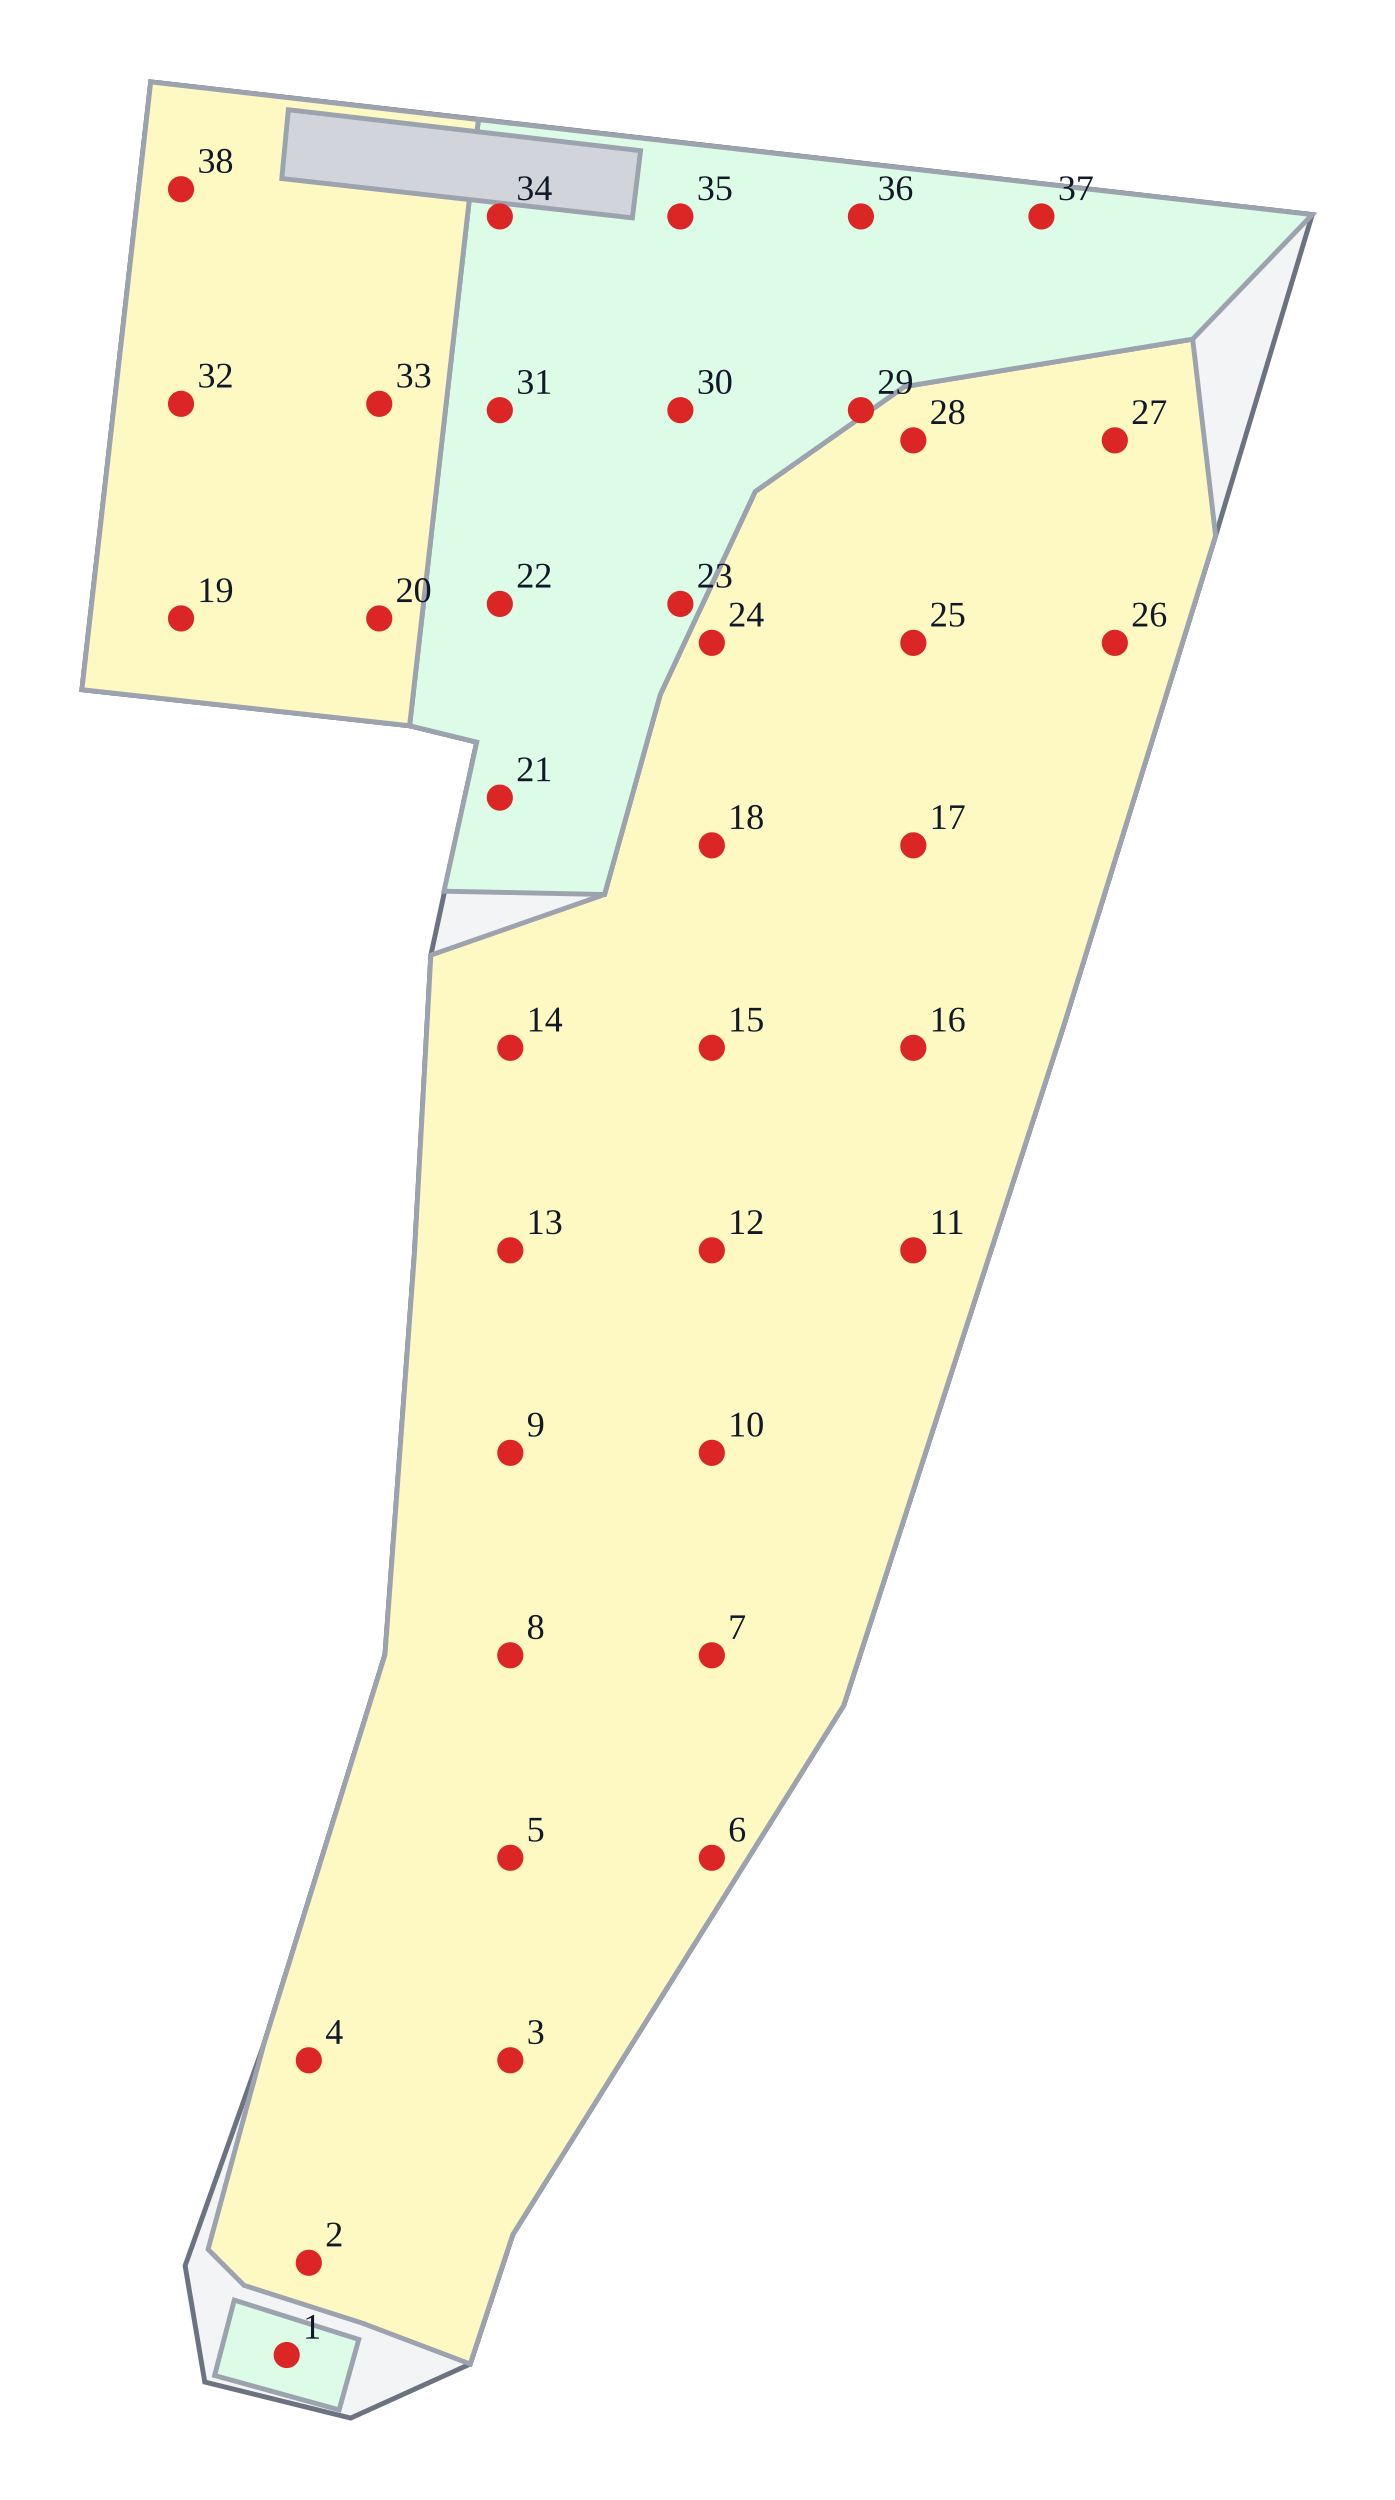
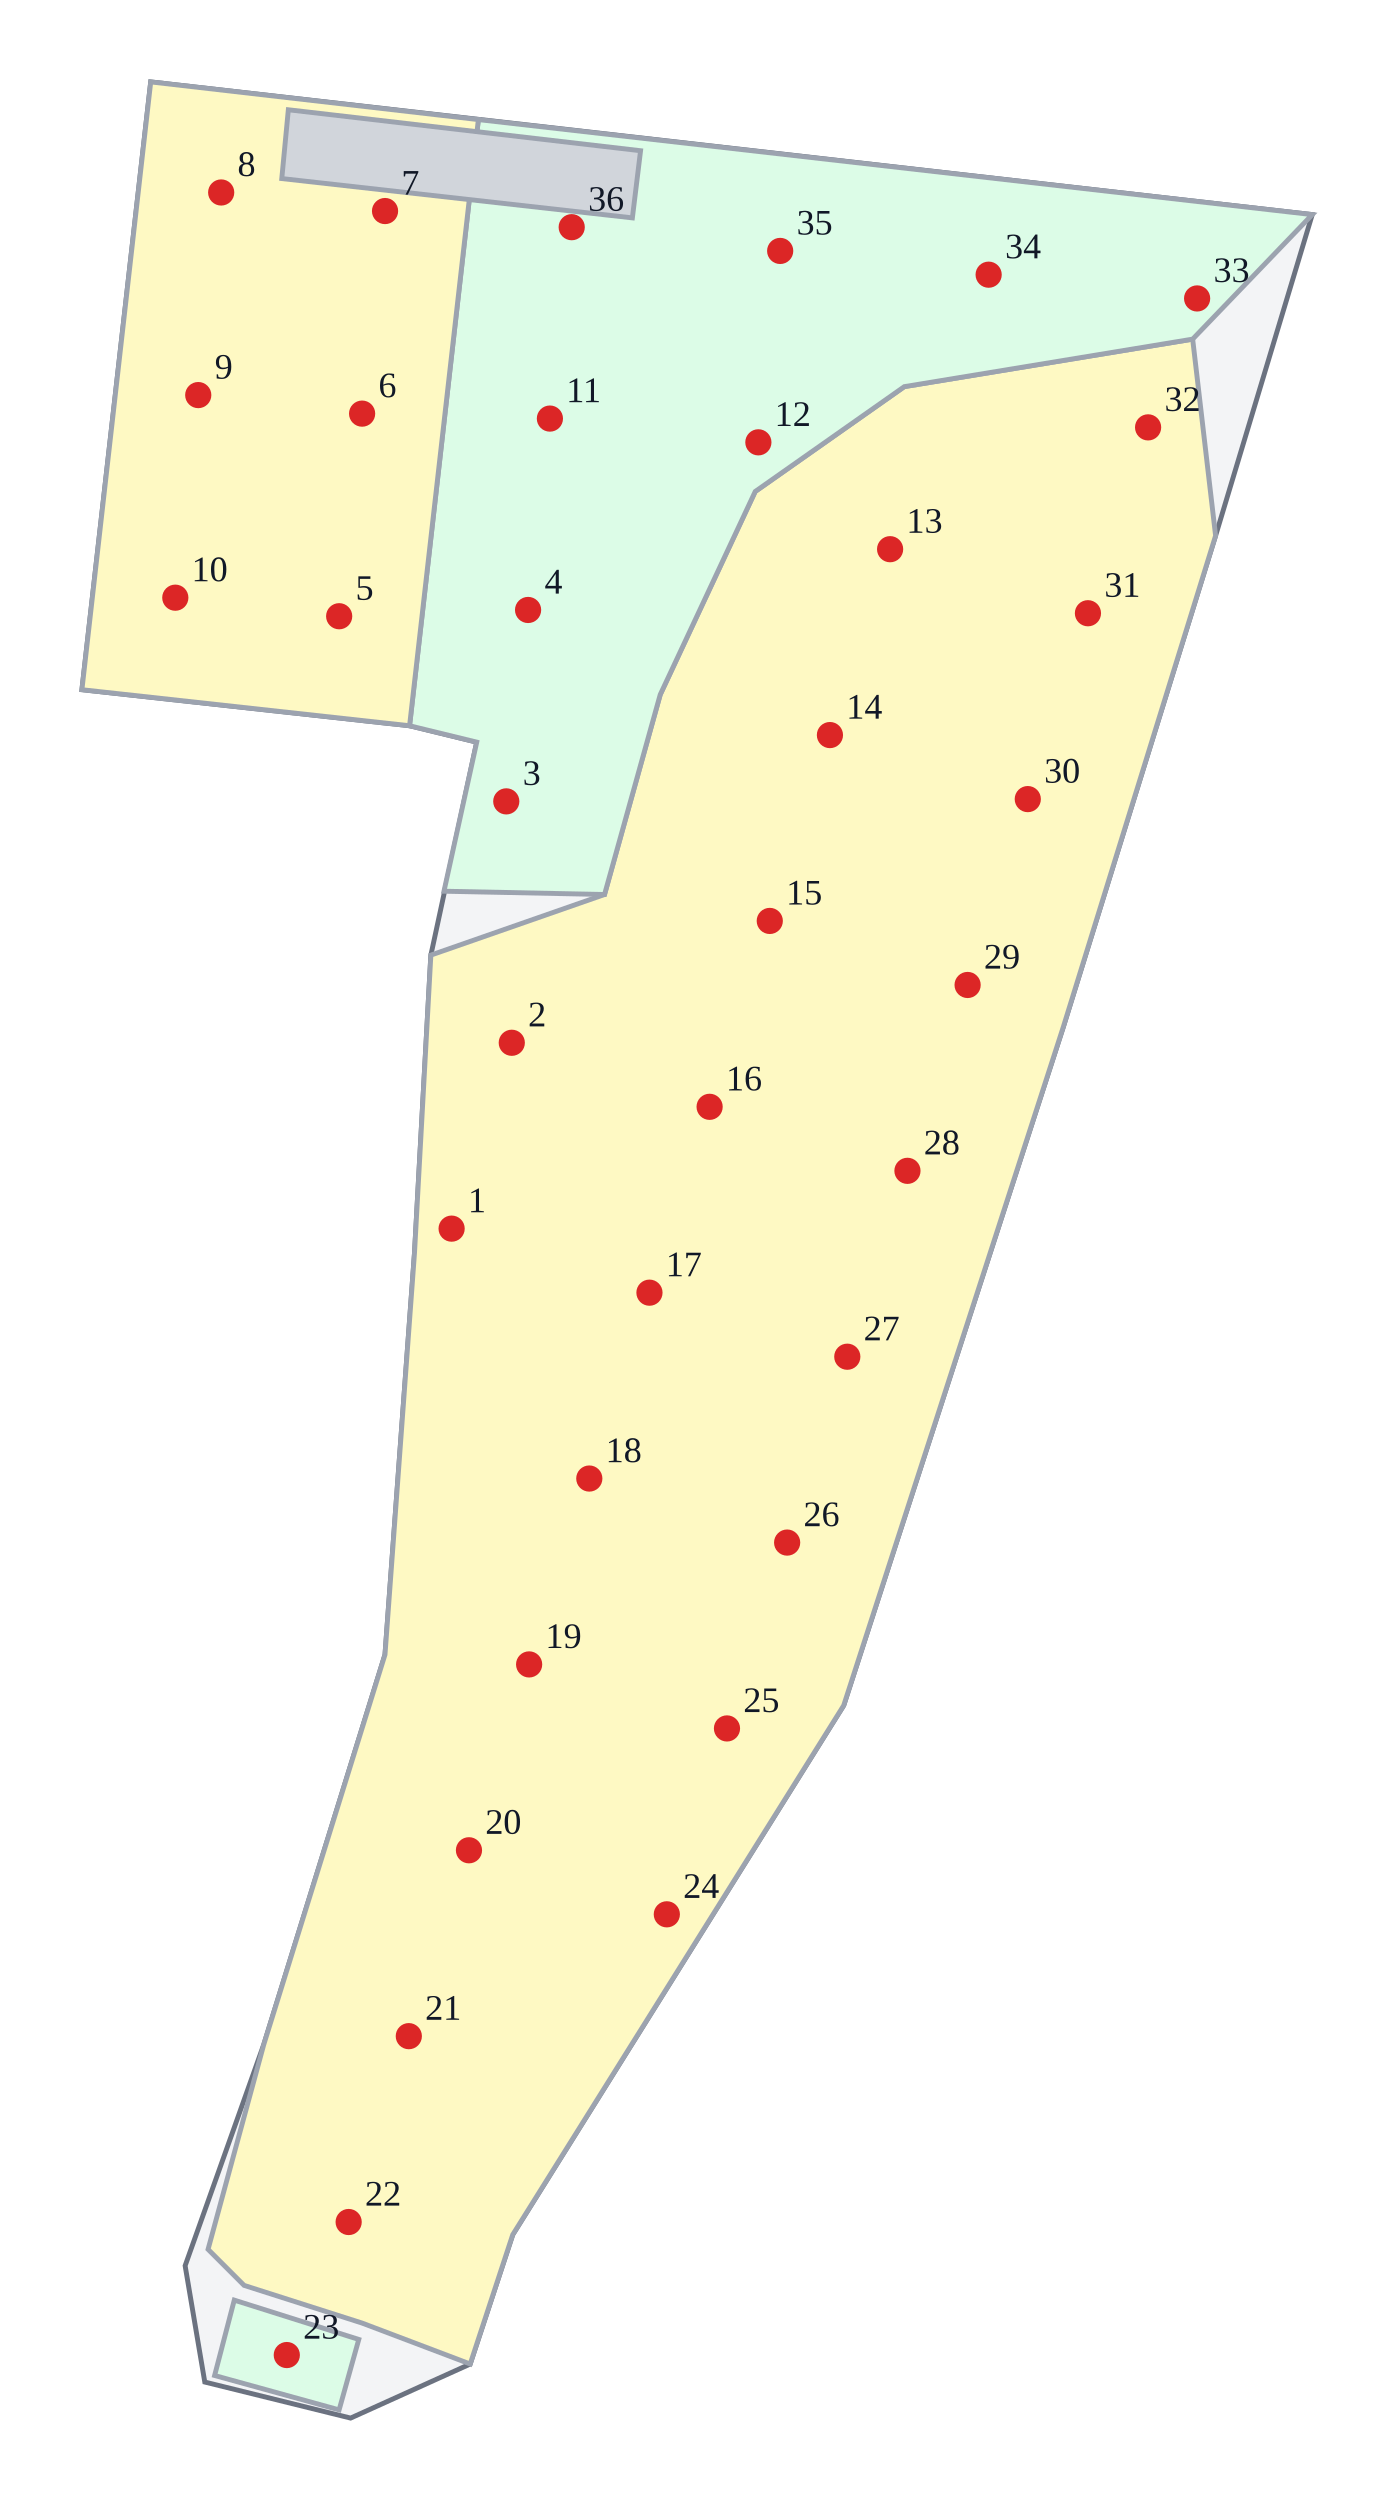
<svg xmlns="http://www.w3.org/2000/svg" viewBox="70.5 -97.9 85.1 152.6">
  <polygon points="75.5,-55.8 95.5,-53.6 99.6,-52.6 96.8,-39.6 95.8,-21.4 94,3.1 86.6,26.9 81.8,40.4 83,47.5 91.9,49.7 99.2,46.4 101.8,38.5 122,6.2 135.4,-35.2 144.7,-65.2 150.6,-84.8 79.7,-92.9" fill="#f3f4f6" stroke="#6b7280" stroke-width="0.3" />
  <polygon points="125.7,-74.3 116.6,-67.9 110.8,-55.5 107.4,-43.3 96.8,-39.6 95.8,-21.4 94,3.1 86.6,26.9 83.2,39.4 85.4,41.6 92.6,43.9 99.2,46.4 101.8,38.5 122,6.2 135.4,-35.2 144.7,-65.2 143.3,-77.2" fill="#fef9c3" stroke="#9ca3af" stroke-width="0.3" />
  <polygon points="95.5,-53.6 99.6,-52.6 97.6,-43.5 107.4,-43.3 110.8,-55.5 116.6,-67.9 125.7,-74.3 143.3,-77.2 150.6,-84.8 99.7,-90.6" fill="#dcfce7" stroke="#9ca3af" stroke-width="0.3" />
  <polygon points="75.5,-55.8 95.5,-53.6 99.7,-90.6 79.7,-92.9" fill="#fef9c3" stroke="#9ca3af" stroke-width="0.3" />
  <polygon points="83.6,47.1 91.2,49.2 92.4,44.9 84.8,42.5" fill="#dcfce7" stroke="#9ca3af" stroke-width="0.3" />
  <polygon points="87.7,-87 109.1,-84.6 109.6,-88.7 88.1,-91.2" fill="#d1d5db" stroke="#9ca3af" stroke-width="0.3" />
-   <circle cx="88" cy="45.85" r="0.8" fill="#dc2626" />
-   <text x="89" y="44.85" font-size="2.2" fill="#111827">1</text>
-   <circle cx="89.35" cy="40.22" r="0.8" fill="#dc2626" />
-   <text x="90.35" y="39.22" font-size="2.2" fill="#111827">2</text>
-   <circle cx="101.65" cy="27.86" r="0.8" fill="#dc2626" />
-   <text x="102.65" y="26.86" font-size="2.2" fill="#111827">3</text>
-   <circle cx="89.35" cy="27.86" r="0.8" fill="#dc2626" />
-   <text x="90.35" y="26.86" font-size="2.2" fill="#111827">4</text>
-   <circle cx="101.65" cy="15.5" r="0.8" fill="#dc2626" />
-   <text x="102.65" y="14.5" font-size="2.2" fill="#111827">5</text>
-   <circle cx="113.95" cy="15.5" r="0.8" fill="#dc2626" />
-   <text x="114.95" y="14.5" font-size="2.2" fill="#111827">6</text>
-   <circle cx="113.95" cy="3.14" r="0.8" fill="#dc2626" />
-   <text x="114.95" y="2.14" font-size="2.2" fill="#111827">7</text>
-   <circle cx="101.65" cy="3.14" r="0.8" fill="#dc2626" />
-   <text x="102.65" y="2.14" font-size="2.2" fill="#111827">8</text>
-   <circle cx="101.65" cy="-9.22" r="0.8" fill="#dc2626" />
-   <text x="102.65" y="-10.22" font-size="2.2" fill="#111827">9</text>
-   <circle cx="113.95" cy="-9.22" r="0.8" fill="#dc2626" />
-   <text x="114.95" y="-10.22" font-size="2.2" fill="#111827">10</text>
-   <circle cx="126.25" cy="-21.58" r="0.8" fill="#dc2626" />
-   <text x="127.25" y="-22.58" font-size="2.2" fill="#111827">11</text>
-   <circle cx="113.95" cy="-21.58" r="0.8" fill="#dc2626" />
-   <text x="114.95" y="-22.58" font-size="2.2" fill="#111827">12</text>
-   <circle cx="101.65" cy="-21.58" r="0.8" fill="#dc2626" />
-   <text x="102.65" y="-22.58" font-size="2.2" fill="#111827">13</text>
-   <circle cx="101.65" cy="-33.94" r="0.8" fill="#dc2626" />
-   <text x="102.65" y="-34.94" font-size="2.2" fill="#111827">14</text>
-   <circle cx="113.95" cy="-33.94" r="0.8" fill="#dc2626" />
-   <text x="114.95" y="-34.94" font-size="2.2" fill="#111827">15</text>
-   <circle cx="126.25" cy="-33.94" r="0.8" fill="#dc2626" />
-   <text x="127.25" y="-34.94" font-size="2.2" fill="#111827">16</text>
-   <circle cx="126.25" cy="-46.3" r="0.8" fill="#dc2626" />
-   <text x="127.25" y="-47.3" font-size="2.2" fill="#111827">17</text>
-   <circle cx="113.95" cy="-46.3" r="0.8" fill="#dc2626" />
-   <text x="114.95" y="-47.3" font-size="2.2" fill="#111827">18</text>
-   <circle cx="81.55" cy="-60.15" r="0.8" fill="#dc2626" />
-   <text x="82.55" y="-61.15" font-size="2.2" fill="#111827">19</text>
-   <circle cx="93.65" cy="-60.15" r="0.8" fill="#dc2626" />
-   <text x="94.65" y="-61.15" font-size="2.2" fill="#111827">20</text>
-   <circle cx="101.01" cy="-49.213" r="0.8" fill="#dc2626" />
-   <text x="102.01" y="-50.213" font-size="2.2" fill="#111827">21</text>
-   <circle cx="101.01" cy="-61.038" r="0.8" fill="#dc2626" />
-   <text x="102.01" y="-62.038" font-size="2.2" fill="#111827">22</text>
-   <circle cx="112.03" cy="-61.038" r="0.8" fill="#dc2626" />
-   <text x="113.03" y="-62.038" font-size="2.2" fill="#111827">23</text>
-   <circle cx="113.95" cy="-58.66" r="0.8" fill="#dc2626" />
-   <text x="114.95" y="-59.66" font-size="2.2" fill="#111827">24</text>
-   <circle cx="126.25" cy="-58.66" r="0.8" fill="#dc2626" />
-   <text x="127.25" y="-59.66" font-size="2.2" fill="#111827">25</text>
-   <circle cx="138.55" cy="-58.66" r="0.8" fill="#dc2626" />
-   <text x="139.55" y="-59.66" font-size="2.2" fill="#111827">26</text>
-   <circle cx="138.55" cy="-71.02" r="0.8" fill="#dc2626" />
-   <text x="139.55" y="-72.02" font-size="2.2" fill="#111827">27</text>
-   <circle cx="126.25" cy="-71.02" r="0.8" fill="#dc2626" />
-   <text x="127.25" y="-72.02" font-size="2.2" fill="#111827">28</text>
-   <circle cx="123.05" cy="-72.863" r="0.8" fill="#dc2626" />
-   <text x="124.05" y="-73.863" font-size="2.2" fill="#111827">29</text>
-   <circle cx="112.03" cy="-72.863" r="0.8" fill="#dc2626" />
-   <text x="113.03" y="-73.863" font-size="2.2" fill="#111827">30</text>
-   <circle cx="101.01" cy="-72.863" r="0.8" fill="#dc2626" />
-   <text x="102.01" y="-73.863" font-size="2.2" fill="#111827">31</text>
-   <circle cx="81.55" cy="-73.25" r="0.8" fill="#dc2626" />
-   <text x="82.55" y="-74.25" font-size="2.2" fill="#111827">32</text>
-   <circle cx="93.65" cy="-73.25" r="0.8" fill="#dc2626" />
-   <text x="94.65" y="-74.25" font-size="2.2" fill="#111827">33</text>
-   <circle cx="101.01" cy="-84.688" r="0.8" fill="#dc2626" />
-   <text x="102.01" y="-85.688" font-size="2.2" fill="#111827">34</text>
-   <circle cx="112.03" cy="-84.688" r="0.8" fill="#dc2626" />
-   <text x="113.03" y="-85.688" font-size="2.2" fill="#111827">35</text>
-   <circle cx="123.05" cy="-84.688" r="0.8" fill="#dc2626" />
-   <text x="124.05" y="-85.688" font-size="2.2" fill="#111827">36</text>
-   <circle cx="134.07" cy="-84.688" r="0.8" fill="#dc2626" />
-   <text x="135.07" y="-85.688" font-size="2.2" fill="#111827">37</text>
-   <circle cx="81.55" cy="-86.35" r="0.8" fill="#dc2626" />
-   <text x="82.55" y="-87.35" font-size="2.2" fill="#111827">38</text>
+   <circle cx="98.067" cy="-22.904" r="0.8" fill="#dc2626" />
+   <text x="99.067" y="-23.904" font-size="2.2" fill="#111827">1</text>
+   <circle cx="101.739" cy="-34.249" r="0.8" fill="#dc2626" />
+   <text x="102.739" y="-35.249" font-size="2.2" fill="#111827">2</text>
+   <circle cx="101.403" cy="-48.984" r="0.8" fill="#dc2626" />
+   <text x="102.403" y="-49.984" font-size="2.2" fill="#111827">3</text>
+   <circle cx="102.734" cy="-60.667" r="0.8" fill="#dc2626" />
+   <text x="103.734" y="-61.667" font-size="2.2" fill="#111827">4</text>
+   <circle cx="91.203" cy="-60.285" r="0.8" fill="#dc2626" />
+   <text x="92.203" y="-61.285" font-size="2.2" fill="#111827">5</text>
+   <circle cx="92.603" cy="-72.652" r="0.8" fill="#dc2626" />
+   <text x="93.603" y="-73.652" font-size="2.2" fill="#111827">6</text>
+   <circle cx="94.003" cy="-85.018" r="0.8" fill="#dc2626" />
+   <text x="95.003" y="-86.018" font-size="2.2" fill="#111827">7</text>
+   <circle cx="84.001" cy="-86.151" r="0.8" fill="#dc2626" />
+   <text x="85.001" y="-87.151" font-size="2.2" fill="#111827">8</text>
+   <circle cx="82.601" cy="-73.784" r="0.8" fill="#dc2626" />
+   <text x="83.601" y="-74.784" font-size="2.2" fill="#111827">9</text>
+   <circle cx="81.201" cy="-61.417" r="0.8" fill="#dc2626" />
+   <text x="82.201" y="-62.417" font-size="2.2" fill="#111827">10</text>
+   <circle cx="104.066" cy="-72.35" r="0.8" fill="#dc2626" />
+   <text x="105.066" y="-73.35" font-size="2.2" fill="#111827">11</text>
+   <circle cx="116.791" cy="-70.9" r="0.8" fill="#dc2626" />
+   <text x="117.791" y="-71.9" font-size="2.2" fill="#111827">12</text>
+   <circle cx="124.832" cy="-64.377" r="0.8" fill="#dc2626" />
+   <text x="125.832" y="-65.377" font-size="2.2" fill="#111827">13</text>
+   <circle cx="121.159" cy="-53.031" r="0.8" fill="#dc2626" />
+   <text x="122.159" y="-54.031" font-size="2.2" fill="#111827">14</text>
+   <circle cx="117.487" cy="-41.686" r="0.8" fill="#dc2626" />
+   <text x="118.487" y="-42.686" font-size="2.2" fill="#111827">15</text>
+   <circle cx="113.815" cy="-30.34" r="0.8" fill="#dc2626" />
+   <text x="114.815" y="-31.34" font-size="2.2" fill="#111827">16</text>
+   <circle cx="110.143" cy="-18.995" r="0.8" fill="#dc2626" />
+   <text x="111.143" y="-19.995" font-size="2.2" fill="#111827">17</text>
+   <circle cx="106.471" cy="-7.65" r="0.8" fill="#dc2626" />
+   <text x="107.471" y="-8.65" font-size="2.2" fill="#111827">18</text>
+   <circle cx="102.798" cy="3.696" r="0.8" fill="#dc2626" />
+   <text x="103.798" y="2.696" font-size="2.2" fill="#111827">19</text>
+   <circle cx="99.126" cy="15.041" r="0.8" fill="#dc2626" />
+   <text x="100.126" y="14.041" font-size="2.2" fill="#111827">20</text>
+   <circle cx="95.454" cy="26.387" r="0.8" fill="#dc2626" />
+   <text x="96.454" y="25.387" font-size="2.2" fill="#111827">21</text>
+   <circle cx="91.782" cy="37.732" r="0.8" fill="#dc2626" />
+   <text x="92.782" y="36.732" font-size="2.2" fill="#111827">22</text>
+   <circle cx="88.006" cy="45.852" r="0.8" fill="#dc2626" />
+   <text x="89.006" y="44.852" font-size="2.2" fill="#111827">23</text>
+   <circle cx="111.203" cy="18.95" r="0.8" fill="#dc2626" />
+   <text x="112.203" y="17.95" font-size="2.2" fill="#111827">24</text>
+   <circle cx="114.875" cy="7.604" r="0.8" fill="#dc2626" />
+   <text x="115.875" y="6.604" font-size="2.2" fill="#111827">25</text>
+   <circle cx="118.547" cy="-3.741" r="0.8" fill="#dc2626" />
+   <text x="119.547" y="-4.741" font-size="2.2" fill="#111827">26</text>
+   <circle cx="122.219" cy="-15.086" r="0.8" fill="#dc2626" />
+   <text x="123.219" y="-16.086" font-size="2.2" fill="#111827">27</text>
+   <circle cx="125.891" cy="-26.432" r="0.8" fill="#dc2626" />
+   <text x="126.891" y="-27.432" font-size="2.2" fill="#111827">28</text>
+   <circle cx="129.563" cy="-37.777" r="0.8" fill="#dc2626" />
+   <text x="130.563" y="-38.777" font-size="2.2" fill="#111827">29</text>
+   <circle cx="133.236" cy="-49.123" r="0.8" fill="#dc2626" />
+   <text x="134.236" y="-50.123" font-size="2.2" fill="#111827">30</text>
+   <circle cx="136.908" cy="-60.468" r="0.8" fill="#dc2626" />
+   <text x="137.908" y="-61.468" font-size="2.2" fill="#111827">31</text>
+   <circle cx="140.58" cy="-71.813" r="0.8" fill="#dc2626" />
+   <text x="141.58" y="-72.813" font-size="2.2" fill="#111827">32</text>
+   <circle cx="143.572" cy="-79.683" r="0.8" fill="#dc2626" />
+   <text x="144.572" y="-80.683" font-size="2.2" fill="#111827">33</text>
+   <circle cx="130.847" cy="-81.133" r="0.8" fill="#dc2626" />
+   <text x="131.847" y="-82.133" font-size="2.2" fill="#111827">34</text>
+   <circle cx="118.122" cy="-82.583" r="0.8" fill="#dc2626" />
+   <text x="119.122" y="-83.583" font-size="2.2" fill="#111827">35</text>
+   <circle cx="105.397" cy="-84.033" r="0.8" fill="#dc2626" />
+   <text x="106.397" y="-85.033" font-size="2.2" fill="#111827">36</text>
</svg>
